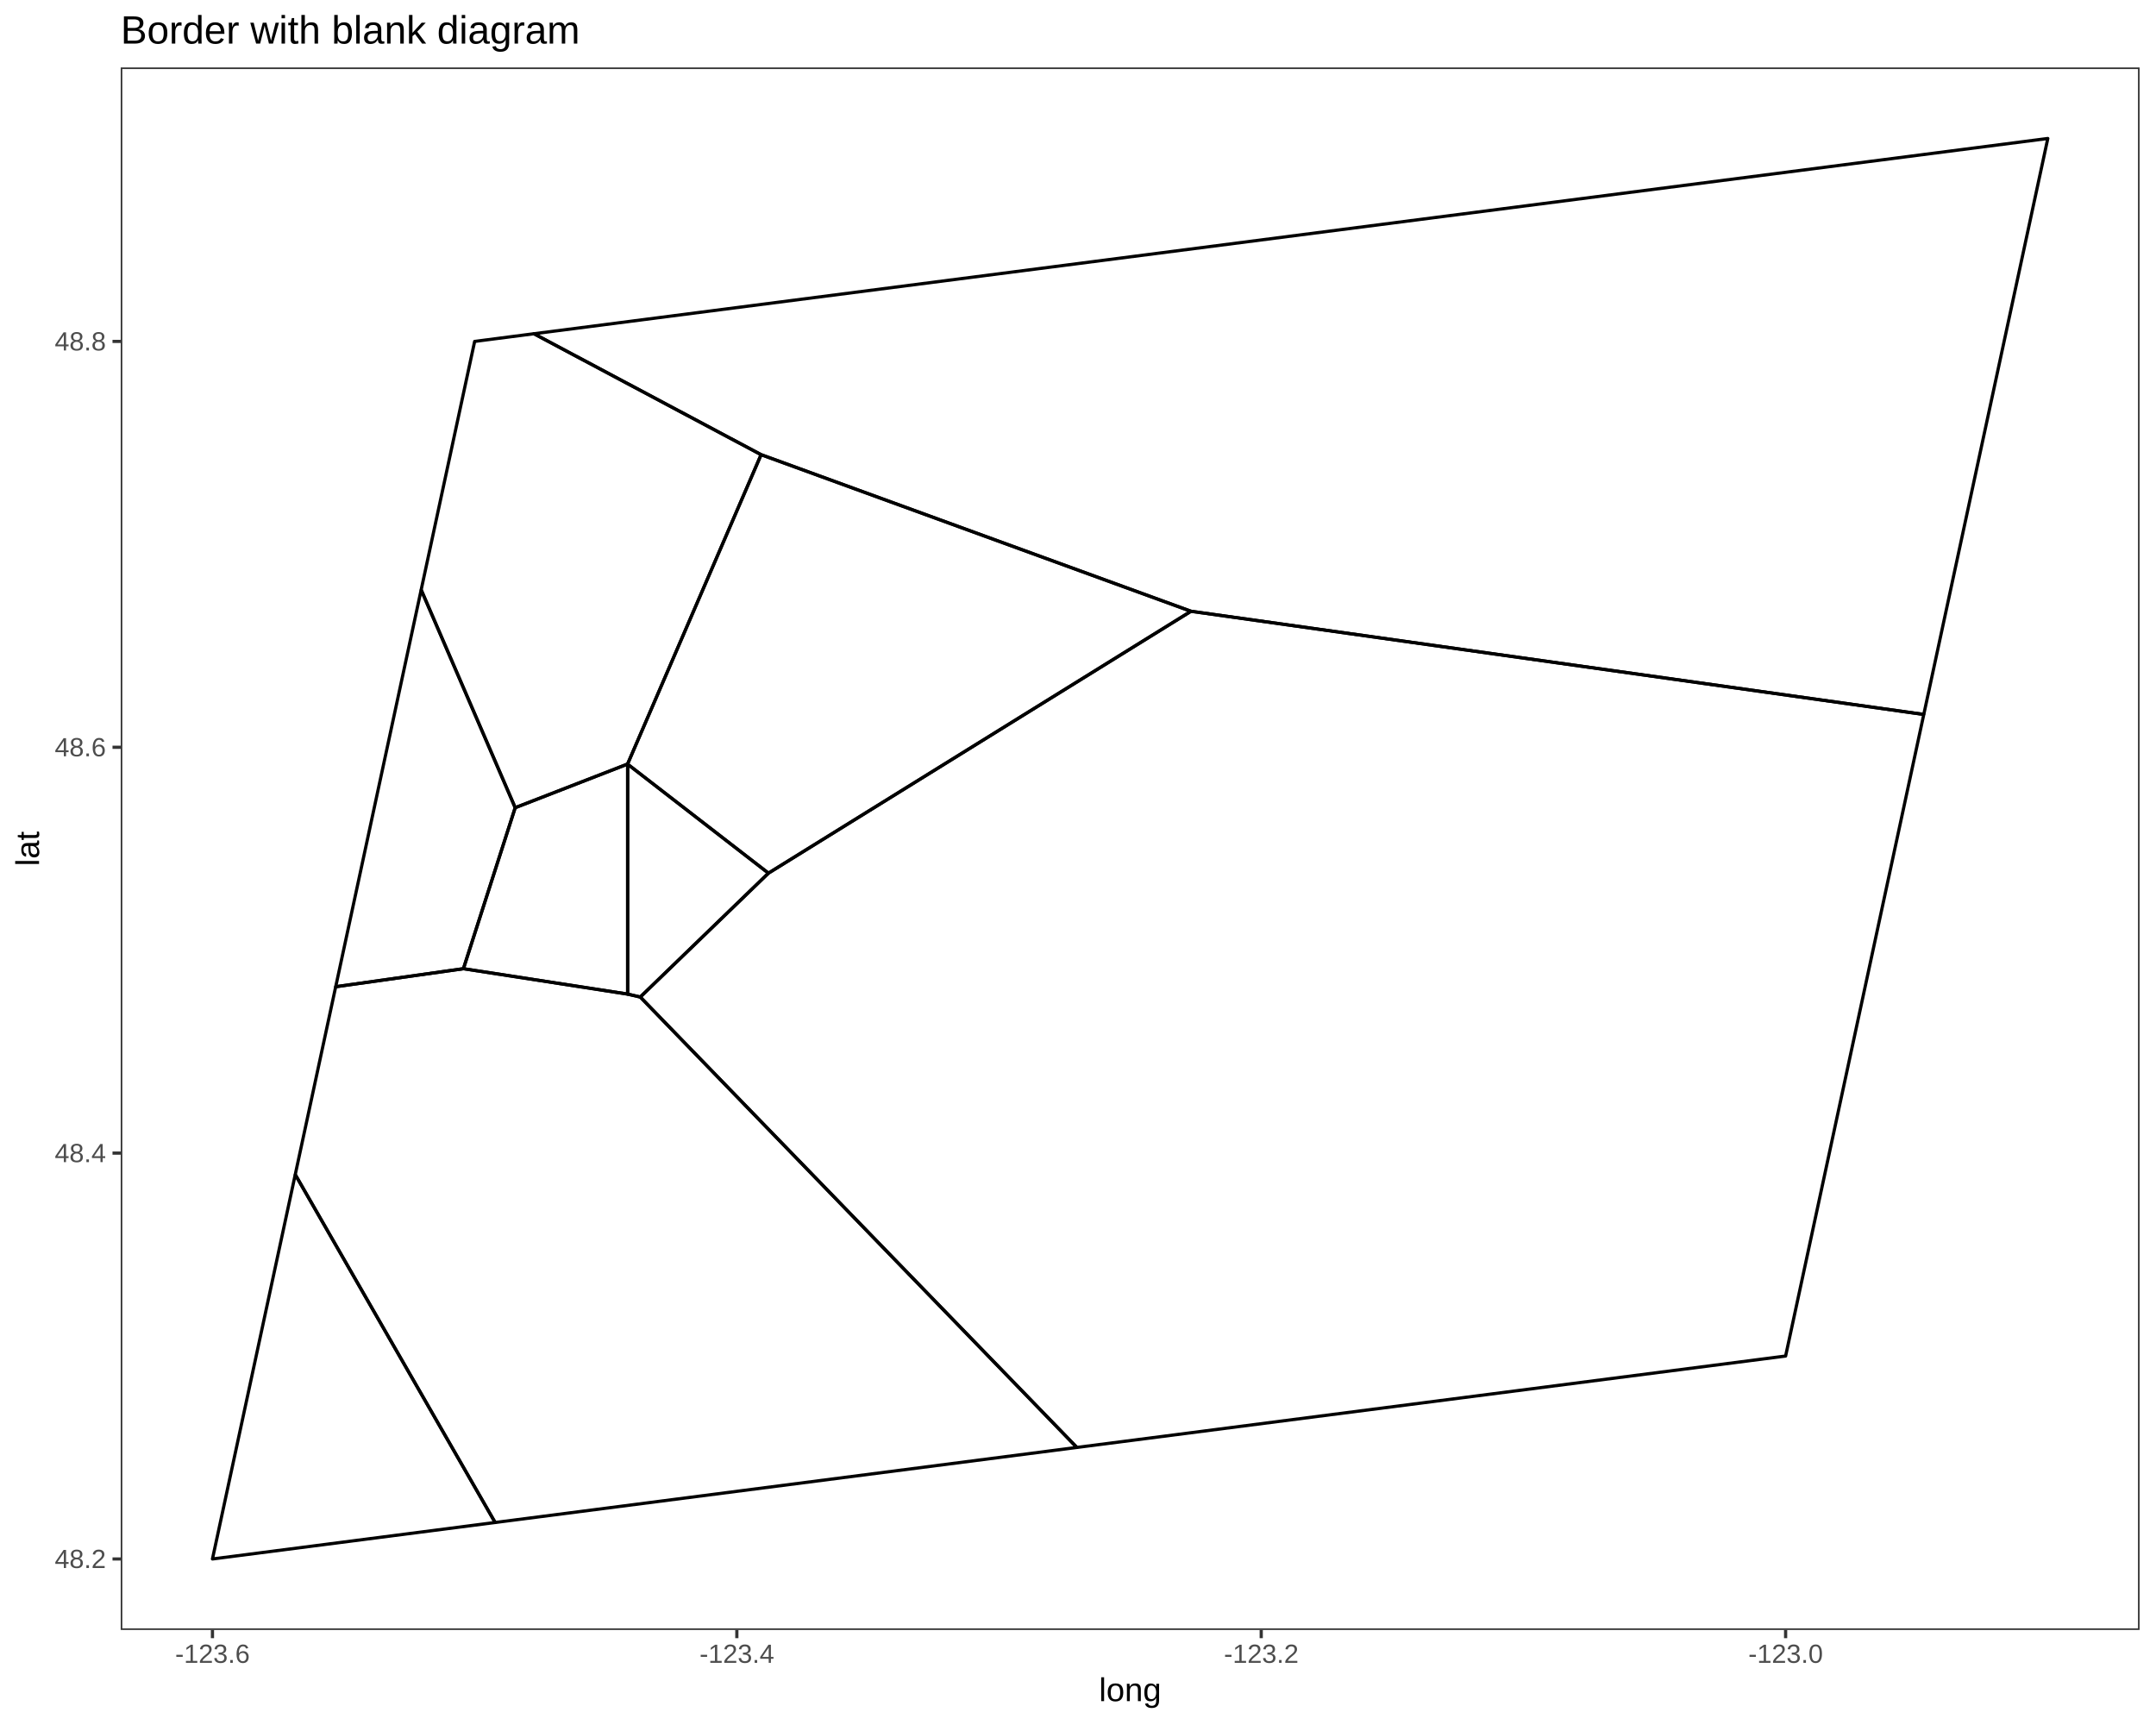
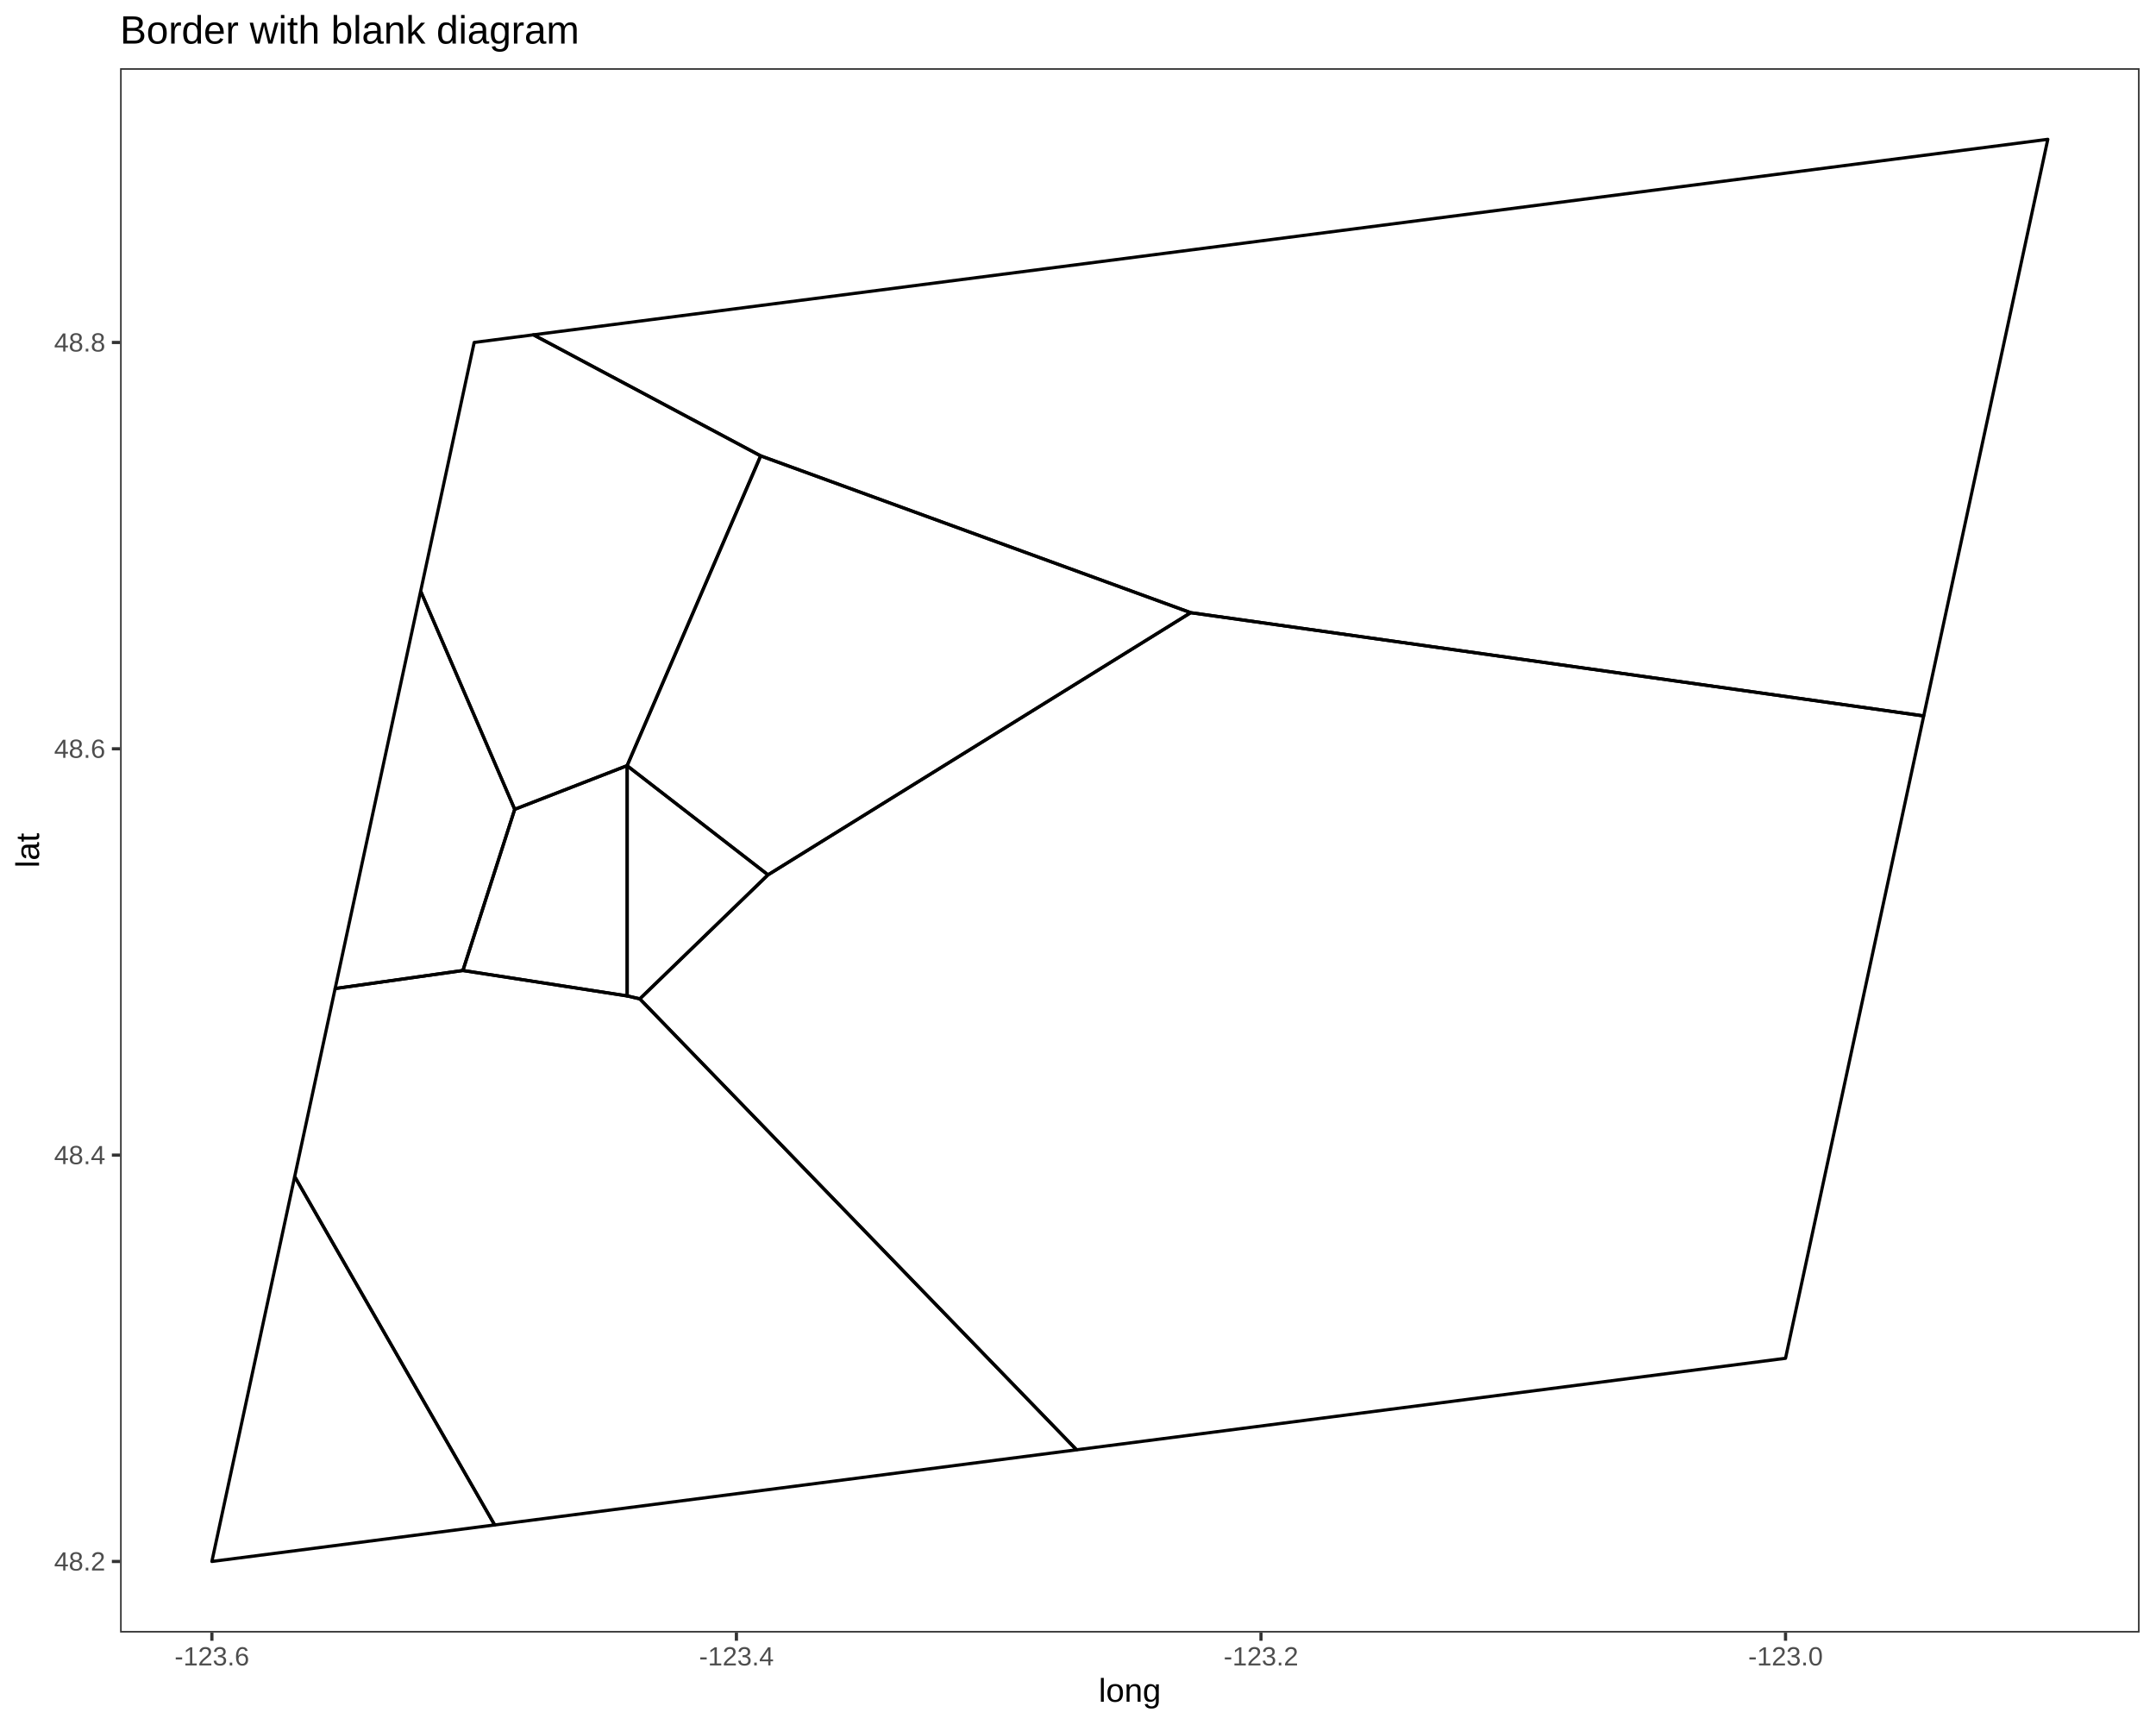
<svg xmlns="http://www.w3.org/2000/svg" viewBox="0 0 720.00 576.00">
  <defs>
    <style type="text/css">
    line, polyline, polygon, path, rect, circle {
      fill: none;
      stroke: #000000;
      stroke-linecap: round;
      stroke-linejoin: round;
      stroke-miterlimit: 10.00;
    }
  </style>
  </defs>
  <rect width="100%" height="100%" style="stroke: none; fill: #FFFFFF;" />
  <rect x="0.00" y="0.00" width="720.00" height="576.00" style="stroke-width: 1.07; stroke: #FFFFFF; fill: #FFFFFF;" />
  <defs>
-     <clipPath id="cpNDAuMzF8NzE0LjUyfDU0NC4yN3wyMi41Mg==">
-       <rect x="40.31" y="22.52" width="674.21" height="521.75" />
+     <clipPath id="cpNDAuMTB8NzE0LjUyfDU0NS4xM3wyMi43Nw==">
+       <rect x="40.10" y="22.77" width="674.42" height="522.36" />
    </clipPath>
  </defs>
-   <rect x="40.31" y="22.52" width="674.21" height="521.75" style="stroke-width: 1.07; stroke: none; fill: #FFFFFF;" clip-path="url(#cpNDAuMzF8NzE0LjUyfDU0NC4yN3wyMi41Mg==)" />
-   <polyline points="642.45,238.56 397.73,204.11 254.17,151.82 178.30,111.44 683.87,46.24 642.45,238.56 " style="stroke-width: 1.07; stroke-linecap: butt;" clip-path="url(#cpNDAuMzF8NzE0LjUyfDU0NC4yN3wyMi41Mg==)" />
-   <polyline points="213.82,332.92 359.62,483.32 165.35,508.38 98.60,392.20 112.11,329.48 154.76,323.46 209.60,331.94 213.82,332.92 " style="stroke-width: 1.07; stroke-linecap: butt;" clip-path="url(#cpNDAuMzF8NzE0LjUyfDU0NC4yN3wyMi41Mg==)" />
-   <polyline points="140.65,196.95 172.05,269.70 154.76,323.46 112.11,329.48 140.65,196.95 " style="stroke-width: 1.07; stroke-linecap: butt;" clip-path="url(#cpNDAuMzF8NzE0LjUyfDU0NC4yN3wyMi41Mg==)" />
-   <polyline points="359.62,483.32 213.82,332.92 256.62,291.56 397.73,204.11 642.45,238.56 596.31,452.80 359.62,483.32 " style="stroke-width: 1.07; stroke-linecap: butt;" clip-path="url(#cpNDAuMzF8NzE0LjUyfDU0NC4yN3wyMi41Mg==)" />
-   <polyline points="98.60,392.20 165.35,508.38 70.95,520.56 98.60,392.20 " style="stroke-width: 1.07; stroke-linecap: butt;" clip-path="url(#cpNDAuMzF8NzE0LjUyfDU0NC4yN3wyMi41Mg==)" />
-   <polyline points="254.17,151.82 209.58,255.13 172.05,269.70 140.65,196.95 158.51,114.00 178.30,111.44 254.17,151.82 " style="stroke-width: 1.07; stroke-linecap: butt;" clip-path="url(#cpNDAuMzF8NzE0LjUyfDU0NC4yN3wyMi41Mg==)" />
-   <polyline points="209.60,255.17 209.60,331.94 154.76,323.46 172.05,269.70 209.58,255.13 209.60,255.17 " style="stroke-width: 1.07; stroke-linecap: butt;" clip-path="url(#cpNDAuMzF8NzE0LjUyfDU0NC4yN3wyMi41Mg==)" />
-   <polyline points="256.62,291.56 213.82,332.92 209.60,331.94 209.60,255.17 256.62,291.56 " style="stroke-width: 1.07; stroke-linecap: butt;" clip-path="url(#cpNDAuMzF8NzE0LjUyfDU0NC4yN3wyMi41Mg==)" />
-   <polyline points="397.73,204.11 256.62,291.56 209.60,255.17 209.58,255.13 254.17,151.82 397.73,204.11 " style="stroke-width: 1.07; stroke-linecap: butt;" clip-path="url(#cpNDAuMzF8NzE0LjUyfDU0NC4yN3wyMi41Mg==)" />
-   <rect x="40.31" y="22.52" width="674.21" height="521.75" style="stroke-width: 1.07; stroke: #333333;" clip-path="url(#cpNDAuMzF8NzE0LjUyfDU0NC4yN3wyMi41Mg==)" />
+   <rect x="40.10" y="22.77" width="674.42" height="522.36" style="stroke-width: 1.07; stroke: none; fill: #FFFFFF;" clip-path="url(#cpNDAuMTB8NzE0LjUyfDU0NS4xM3wyMi43Nw==)" />
+   <polyline points="642.43,239.06 397.64,204.58 254.03,152.22 178.14,111.80 683.87,46.52 642.43,239.06 " style="stroke-width: 1.07; stroke-linecap: butt;" clip-path="url(#cpNDAuMTB8NzE0LjUyfDU0NS4xM3wyMi43Nw==)" />
+   <polyline points="213.67,333.53 359.51,484.11 165.19,509.20 98.41,392.88 111.92,330.09 154.59,324.06 209.45,332.55 213.67,333.53 " style="stroke-width: 1.07; stroke-linecap: butt;" clip-path="url(#cpNDAuMTB8NzE0LjUyfDU0NS4xM3wyMi43Nw==)" />
+   <polyline points="140.48,197.40 171.89,270.24 154.59,324.06 111.92,330.09 140.48,197.40 " style="stroke-width: 1.07; stroke-linecap: butt;" clip-path="url(#cpNDAuMTB8NzE0LjUyfDU0NS4xM3wyMi43Nw==)" />
+   <polyline points="359.51,484.11 213.67,333.53 256.48,292.12 397.64,204.58 642.43,239.06 596.28,453.55 359.51,484.11 " style="stroke-width: 1.07; stroke-linecap: butt;" clip-path="url(#cpNDAuMTB8NzE0LjUyfDU0NS4xM3wyMi43Nw==)" />
+   <polyline points="98.41,392.88 165.19,509.20 70.76,521.39 98.41,392.88 " style="stroke-width: 1.07; stroke-linecap: butt;" clip-path="url(#cpNDAuMTB8NzE0LjUyfDU0NS4xM3wyMi43Nw==)" />
+   <polyline points="254.03,152.22 209.43,255.66 171.89,270.24 140.48,197.40 158.35,114.35 178.14,111.80 254.03,152.22 " style="stroke-width: 1.07; stroke-linecap: butt;" clip-path="url(#cpNDAuMTB8NzE0LjUyfDU0NS4xM3wyMi43Nw==)" />
+   <polyline points="209.45,255.70 209.45,332.55 154.59,324.06 171.89,270.24 209.43,255.66 209.45,255.70 " style="stroke-width: 1.07; stroke-linecap: butt;" clip-path="url(#cpNDAuMTB8NzE0LjUyfDU0NS4xM3wyMi43Nw==)" />
+   <polyline points="256.48,292.12 213.67,333.53 209.45,332.55 209.45,255.70 256.48,292.12 " style="stroke-width: 1.07; stroke-linecap: butt;" clip-path="url(#cpNDAuMTB8NzE0LjUyfDU0NS4xM3wyMi43Nw==)" />
+   <polyline points="397.64,204.58 256.48,292.12 209.45,255.70 209.43,255.66 254.03,152.22 397.64,204.58 " style="stroke-width: 1.07; stroke-linecap: butt;" clip-path="url(#cpNDAuMTB8NzE0LjUyfDU0NS4xM3wyMi43Nw==)" />
+   <rect x="40.10" y="22.77" width="674.42" height="522.36" style="stroke-width: 1.07; stroke: #333333;" clip-path="url(#cpNDAuMTB8NzE0LjUyfDU0NS4xM3wyMi43Nw==)" />
  <defs>
    <clipPath id="cpMC4wMHw3MjAuMDB8NTc2LjAwfDAuMDA=">
      <rect x="0.00" y="0.00" width="720.00" height="576.00" />
    </clipPath>
  </defs>
  <g clip-path="url(#cpMC4wMHw3MjAuMDB8NTc2LjAwfDAuMDA=)">
-     <text x="18.27" y="523.58" style="font-size: 8.80px; fill: #4D4D4D; font-family: Liberation Sans;" textLength="17.11px" lengthAdjust="spacingAndGlyphs">48.2</text>
+     <text x="18.06" y="524.41" style="font-size: 8.80px; fill: #4D4D4D; font-family: Liberation Sans;" textLength="17.11px" lengthAdjust="spacingAndGlyphs">48.2</text>
  </g>
  <g clip-path="url(#cpMC4wMHw3MjAuMDB8NTc2LjAwfDAuMDA=)">
-     <text x="18.27" y="388.06" style="font-size: 8.80px; fill: #4D4D4D; font-family: Liberation Sans;" textLength="17.11px" lengthAdjust="spacingAndGlyphs">48.4</text>
+     <text x="18.06" y="388.73" style="font-size: 8.80px; fill: #4D4D4D; font-family: Liberation Sans;" textLength="17.11px" lengthAdjust="spacingAndGlyphs">48.4</text>
  </g>
  <g clip-path="url(#cpMC4wMHw3MjAuMDB8NTc2LjAwfDAuMDA=)">
-     <text x="18.27" y="252.54" style="font-size: 8.80px; fill: #4D4D4D; font-family: Liberation Sans;" textLength="17.11px" lengthAdjust="spacingAndGlyphs">48.6</text>
+     <text x="18.06" y="253.05" style="font-size: 8.80px; fill: #4D4D4D; font-family: Liberation Sans;" textLength="17.11px" lengthAdjust="spacingAndGlyphs">48.6</text>
  </g>
  <g clip-path="url(#cpMC4wMHw3MjAuMDB8NTc2LjAwfDAuMDA=)">
-     <text x="18.27" y="117.02" style="font-size: 8.80px; fill: #4D4D4D; font-family: Liberation Sans;" textLength="17.11px" lengthAdjust="spacingAndGlyphs">48.8</text>
+     <text x="18.06" y="117.38" style="font-size: 8.80px; fill: #4D4D4D; font-family: Liberation Sans;" textLength="17.11px" lengthAdjust="spacingAndGlyphs">48.8</text>
  </g>
-   <polyline points="37.57,520.56 40.31,520.56 " style="stroke-width: 1.07; stroke: #333333; stroke-linecap: butt;" clip-path="url(#cpMC4wMHw3MjAuMDB8NTc2LjAwfDAuMDA=)" />
-   <polyline points="37.57,385.04 40.31,385.04 " style="stroke-width: 1.07; stroke: #333333; stroke-linecap: butt;" clip-path="url(#cpMC4wMHw3MjAuMDB8NTc2LjAwfDAuMDA=)" />
-   <polyline points="37.57,249.52 40.31,249.52 " style="stroke-width: 1.07; stroke: #333333; stroke-linecap: butt;" clip-path="url(#cpMC4wMHw3MjAuMDB8NTc2LjAwfDAuMDA=)" />
-   <polyline points="37.57,114.00 40.31,114.00 " style="stroke-width: 1.07; stroke: #333333; stroke-linecap: butt;" clip-path="url(#cpMC4wMHw3MjAuMDB8NTc2LjAwfDAuMDA=)" />
-   <polyline points="70.95,547.01 70.95,544.27 " style="stroke-width: 1.07; stroke: #333333; stroke-linecap: butt;" clip-path="url(#cpMC4wMHw3MjAuMDB8NTc2LjAwfDAuMDA=)" />
-   <polyline points="246.07,547.01 246.07,544.27 " style="stroke-width: 1.07; stroke: #333333; stroke-linecap: butt;" clip-path="url(#cpMC4wMHw3MjAuMDB8NTc2LjAwfDAuMDA=)" />
-   <polyline points="421.19,547.01 421.19,544.27 " style="stroke-width: 1.07; stroke: #333333; stroke-linecap: butt;" clip-path="url(#cpMC4wMHw3MjAuMDB8NTc2LjAwfDAuMDA=)" />
-   <polyline points="596.31,547.01 596.31,544.27 " style="stroke-width: 1.07; stroke: #333333; stroke-linecap: butt;" clip-path="url(#cpMC4wMHw3MjAuMDB8NTc2LjAwfDAuMDA=)" />
+   <polyline points="37.36,521.39 40.10,521.39 " style="stroke-width: 1.07; stroke: #333333; stroke-linecap: butt;" clip-path="url(#cpMC4wMHw3MjAuMDB8NTc2LjAwfDAuMDA=)" />
+   <polyline points="37.36,385.71 40.10,385.71 " style="stroke-width: 1.07; stroke: #333333; stroke-linecap: butt;" clip-path="url(#cpMC4wMHw3MjAuMDB8NTc2LjAwfDAuMDA=)" />
+   <polyline points="37.36,250.03 40.10,250.03 " style="stroke-width: 1.07; stroke: #333333; stroke-linecap: butt;" clip-path="url(#cpMC4wMHw3MjAuMDB8NTc2LjAwfDAuMDA=)" />
+   <polyline points="37.36,114.35 40.10,114.35 " style="stroke-width: 1.07; stroke: #333333; stroke-linecap: butt;" clip-path="url(#cpMC4wMHw3MjAuMDB8NTc2LjAwfDAuMDA=)" />
+   <polyline points="70.76,547.87 70.76,545.13 " style="stroke-width: 1.07; stroke: #333333; stroke-linecap: butt;" clip-path="url(#cpMC4wMHw3MjAuMDB8NTc2LjAwfDAuMDA=)" />
+   <polyline points="245.93,547.87 245.93,545.13 " style="stroke-width: 1.07; stroke: #333333; stroke-linecap: butt;" clip-path="url(#cpMC4wMHw3MjAuMDB8NTc2LjAwfDAuMDA=)" />
+   <polyline points="421.11,547.87 421.11,545.13 " style="stroke-width: 1.07; stroke: #333333; stroke-linecap: butt;" clip-path="url(#cpMC4wMHw3MjAuMDB8NTc2LjAwfDAuMDA=)" />
+   <polyline points="596.28,547.87 596.28,545.13 " style="stroke-width: 1.07; stroke: #333333; stroke-linecap: butt;" clip-path="url(#cpMC4wMHw3MjAuMDB8NTc2LjAwfDAuMDA=)" />
  <g clip-path="url(#cpMC4wMHw3MjAuMDB8NTc2LjAwfDAuMDA=)">
-     <text x="58.49" y="555.25" style="font-size: 8.80px; fill: #4D4D4D; font-family: Liberation Sans;" textLength="24.92px" lengthAdjust="spacingAndGlyphs">-123.6</text>
+     <text x="58.30" y="556.11" style="font-size: 8.80px; fill: #4D4D4D; font-family: Liberation Sans;" textLength="24.92px" lengthAdjust="spacingAndGlyphs">-123.6</text>
  </g>
  <g clip-path="url(#cpMC4wMHw3MjAuMDB8NTc2LjAwfDAuMDA=)">
-     <text x="233.61" y="555.25" style="font-size: 8.80px; fill: #4D4D4D; font-family: Liberation Sans;" textLength="24.92px" lengthAdjust="spacingAndGlyphs">-123.4</text>
+     <text x="233.47" y="556.11" style="font-size: 8.80px; fill: #4D4D4D; font-family: Liberation Sans;" textLength="24.92px" lengthAdjust="spacingAndGlyphs">-123.4</text>
  </g>
  <g clip-path="url(#cpMC4wMHw3MjAuMDB8NTc2LjAwfDAuMDA=)">
-     <text x="408.73" y="555.25" style="font-size: 8.80px; fill: #4D4D4D; font-family: Liberation Sans;" textLength="24.92px" lengthAdjust="spacingAndGlyphs">-123.2</text>
+     <text x="408.64" y="556.11" style="font-size: 8.80px; fill: #4D4D4D; font-family: Liberation Sans;" textLength="24.92px" lengthAdjust="spacingAndGlyphs">-123.2</text>
  </g>
  <g clip-path="url(#cpMC4wMHw3MjAuMDB8NTc2LjAwfDAuMDA=)">
-     <text x="583.85" y="555.25" style="font-size: 8.80px; fill: #4D4D4D; font-family: Liberation Sans;" textLength="24.92px" lengthAdjust="spacingAndGlyphs">-123.0</text>
+     <text x="583.82" y="556.11" style="font-size: 8.80px; fill: #4D4D4D; font-family: Liberation Sans;" textLength="24.92px" lengthAdjust="spacingAndGlyphs">-123.0</text>
  </g>
  <g clip-path="url(#cpMC4wMHw3MjAuMDB8NTc2LjAwfDAuMDA=)">
-     <text x="367.01" y="568.04" style="font-size: 11.00px; font-family: Liberation Sans;" textLength="20.81px" lengthAdjust="spacingAndGlyphs">long</text>
+     <text x="366.91" y="568.24" style="font-size: 11.00px; font-family: Liberation Sans;" textLength="20.81px" lengthAdjust="spacingAndGlyphs">long</text>
  </g>
  <g clip-path="url(#cpMC4wMHw3MjAuMDB8NTc2LjAwfDAuMDA=)">
-     <text transform="translate(13.04,289.21) rotate(-90)" style="font-size: 11.00px; font-family: Liberation Sans;" textLength="11.62px" lengthAdjust="spacingAndGlyphs">lat</text>
+     <text transform="translate(13.04,289.76) rotate(-90)" style="font-size: 11.00px; font-family: Liberation Sans;" textLength="11.62px" lengthAdjust="spacingAndGlyphs">lat</text>
  </g>
  <g clip-path="url(#cpMC4wMHw3MjAuMDB8NTc2LjAwfDAuMDA=)">
-     <text x="40.31" y="14.56" style="font-size: 13.20px; font-family: Liberation Sans;" textLength="153.12px" lengthAdjust="spacingAndGlyphs">Border with blank diagram</text>
+     <text x="40.10" y="14.56" style="font-size: 13.20px; font-family: Liberation Sans;" textLength="153.12px" lengthAdjust="spacingAndGlyphs">Border with blank diagram</text>
  </g>
</svg>
